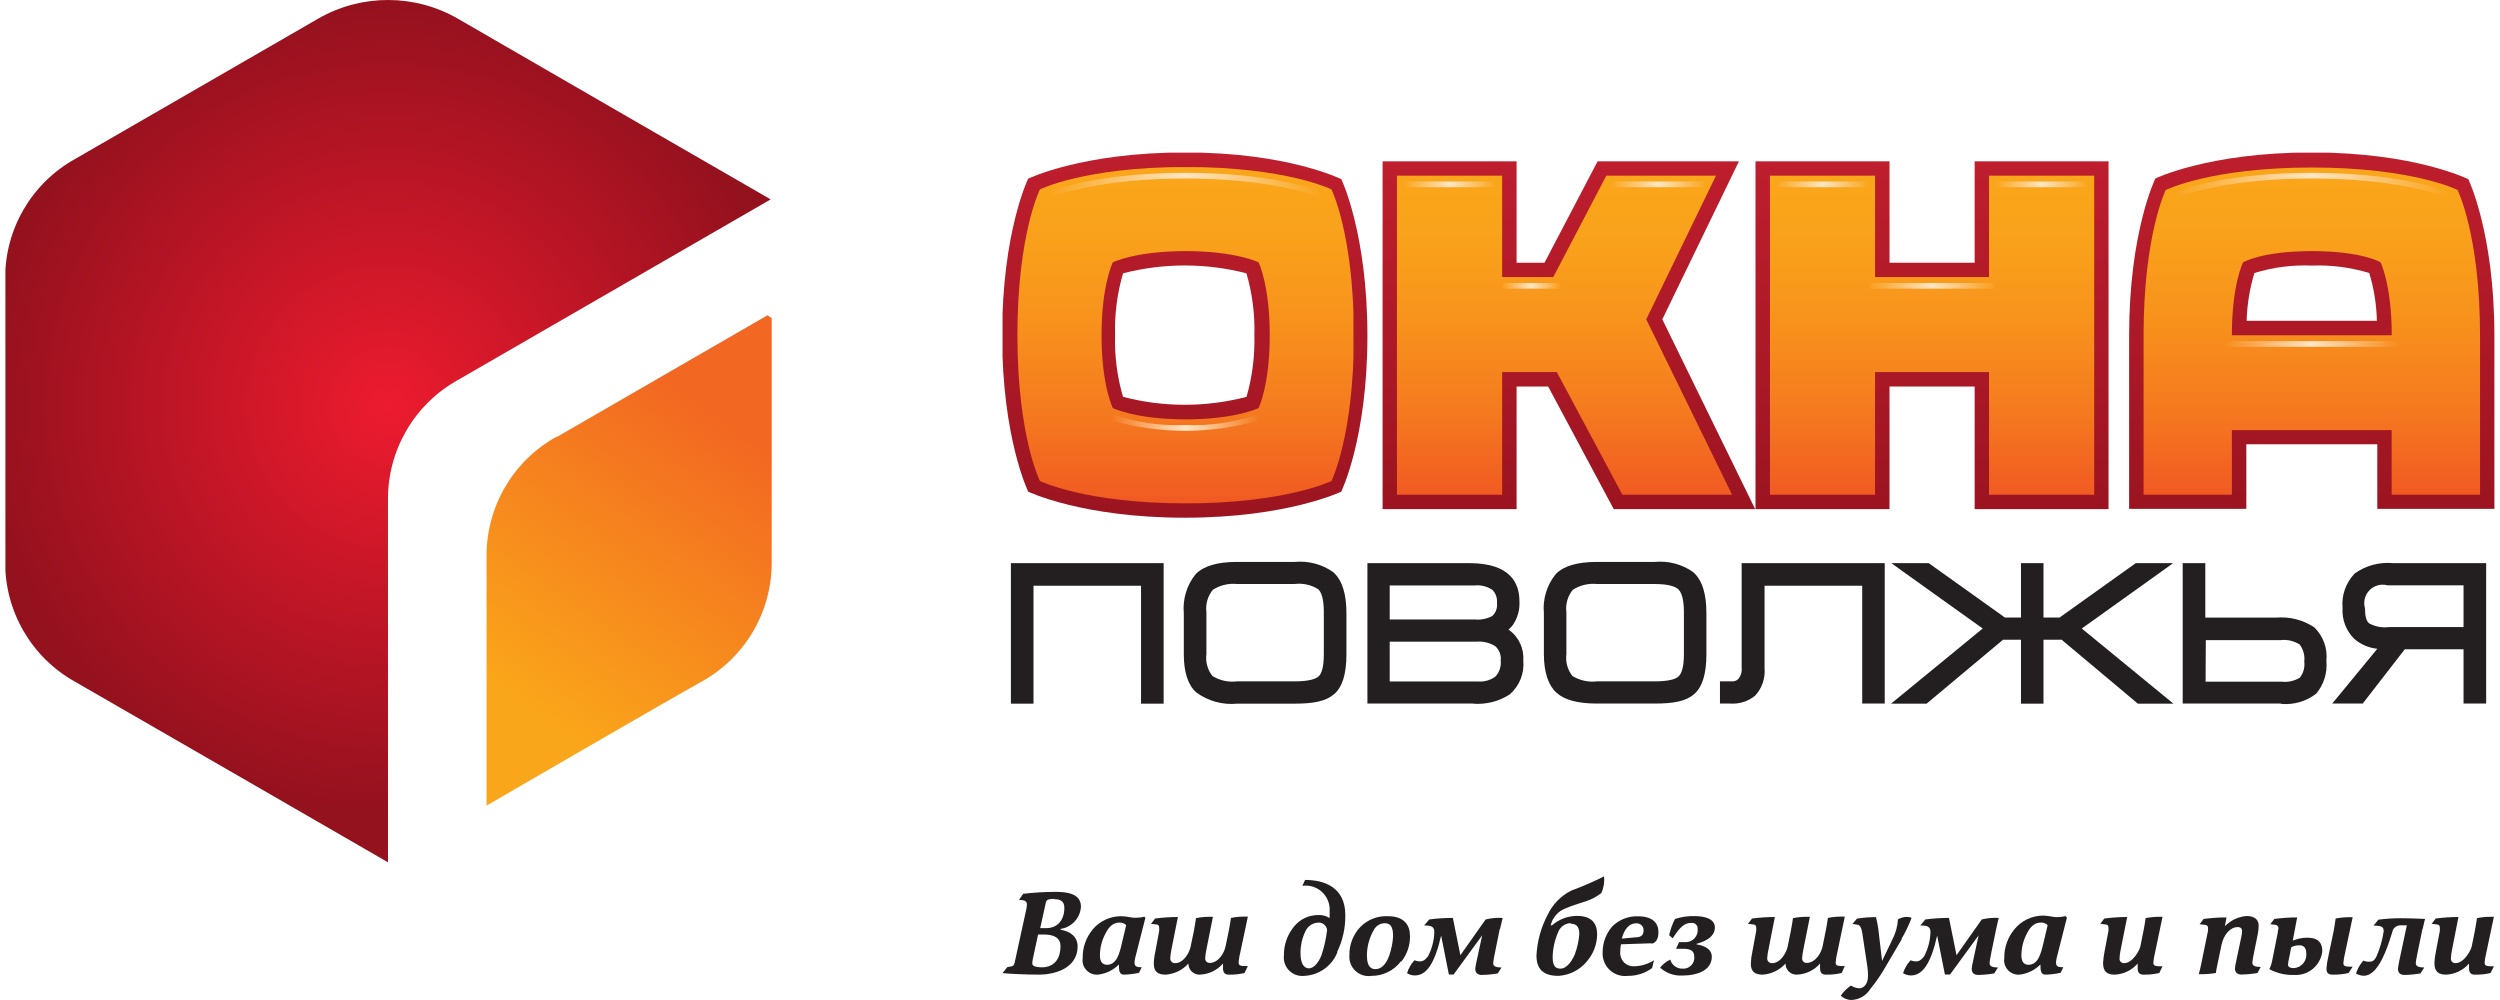
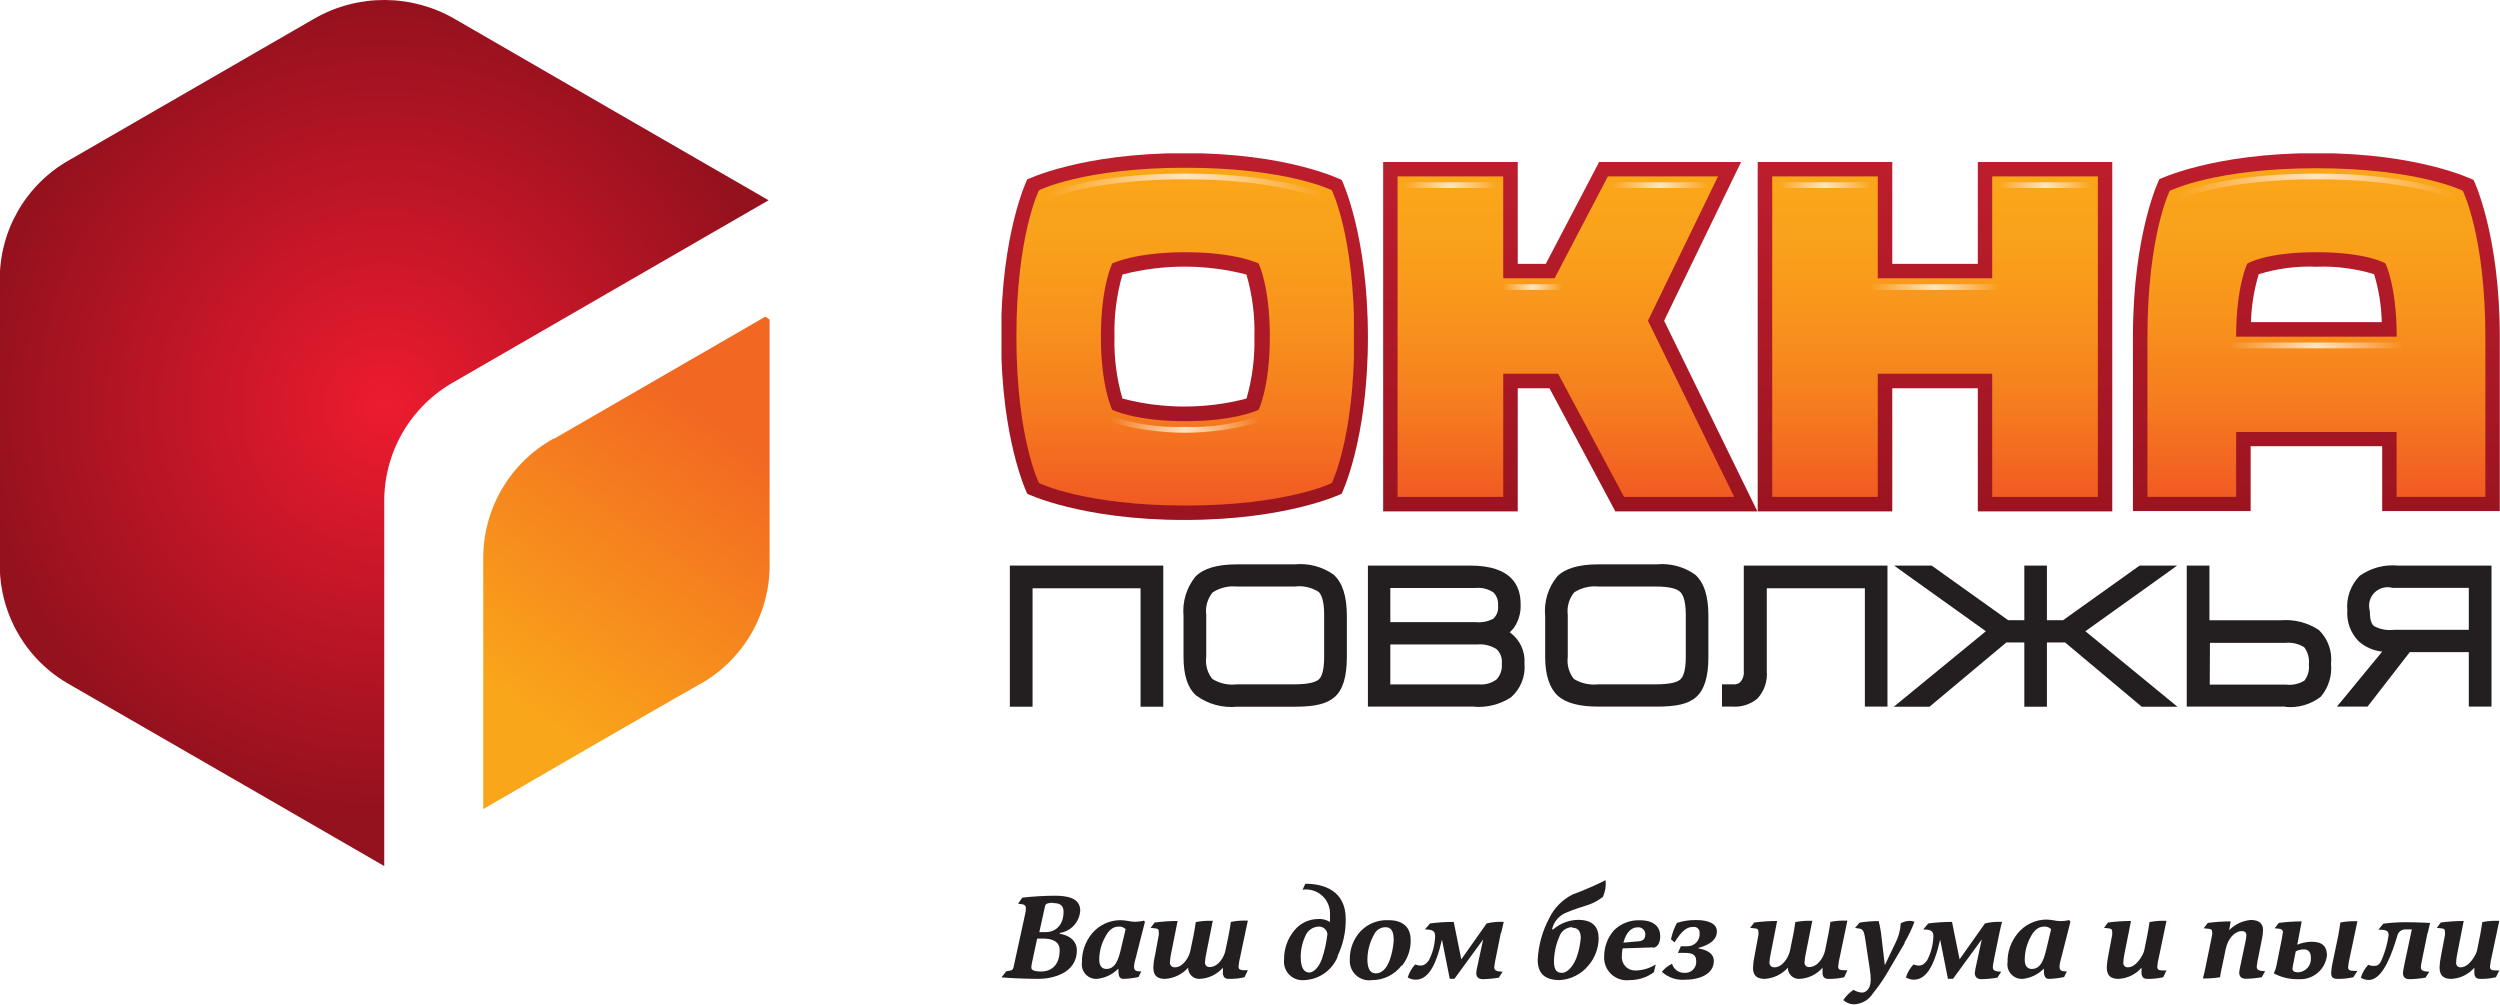
- <svg xmlns="http://www.w3.org/2000/svg" xmlns:xlink="http://www.w3.org/1999/xlink" width="245" height="98" viewBox="0 0 244.44 98.2">
+ <svg xmlns="http://www.w3.org/2000/svg" xmlns:xlink="http://www.w3.org/1999/xlink" viewBox="0 0 244.44 98.2">
  <defs>
    <style>
            .cls-1{fill:none;}.cls-2{clip-path:url(#clip-path);}.cls-3{fill:url(#Безымянный_градиент);}.cls-4{clip-path:url(#clip-path-2);}.cls-5{fill:url(#Безымянный_градиент_2);}.cls-6{clip-path:url(#clip-path-3);}.cls-7{fill:#231f20;}.cls-8{clip-path:url(#clip-path-4);}.cls-9{fill:url(#Безымянный_градиент_6);}.cls-10{clip-path:url(#clip-path-5);}.cls-11{fill:url(#Безымянный_градиент_6-2);}.cls-12{clip-path:url(#clip-path-6);}.cls-13{fill:url(#Безымянный_градиент_6-3);}.cls-14{clip-path:url(#clip-path-7);}.cls-15{fill:url(#Безымянный_градиент_6-4);}.cls-16{clip-path:url(#clip-path-8);}.cls-17{fill:url(#Безымянный_градиент_10);}.cls-18{clip-path:url(#clip-path-9);}.cls-19{fill:url(#Безымянный_градиент_10-2);}.cls-20{clip-path:url(#clip-path-10);}.cls-21{fill:url(#Безымянный_градиент_10-3);}.cls-22{clip-path:url(#clip-path-11);}.cls-23{fill:url(#Безымянный_градиент_10-4);}.cls-24{clip-path:url(#clip-path-12);}.cls-25{fill:url(#Безымянный_градиент_18);}.cls-26{clip-path:url(#clip-path-13);}.cls-27{fill:url(#Безымянный_градиент_18-2);}.cls-28{clip-path:url(#clip-path-14);}.cls-29{fill:url(#Безымянный_градиент_13);}.cls-30{clip-path:url(#clip-path-15);}.cls-31{fill:url(#Безымянный_градиент_18-3);}.cls-32{clip-path:url(#clip-path-16);}.cls-33{fill:url(#Безымянный_градиент_18-4);}.cls-34{clip-path:url(#clip-path-17);}.cls-35{fill:url(#Безымянный_градиент_19);}.cls-36{clip-path:url(#clip-path-18);}.cls-37{fill:url(#Безымянный_градиент_18-5);}.cls-38{clip-path:url(#clip-path-19);}.cls-39{fill:url(#Безымянный_градиент_18-6);}.cls-40{clip-path:url(#clip-path-20);}.cls-41{fill:url(#Безымянный_градиент_19-2);}.cls-42{clip-path:url(#clip-path-21);}.cls-43{fill:url(#Безымянный_градиент_20);}
        </style>
    <clipPath id="clip-path" transform="translate(-178.25 -170.03)">
      <path class="cls-1" d="M232.35,212.93a13.34,13.34,0,0,0-6.85,11.86v24.35s16.54-9.61,21-12.11a13.33,13.33,0,0,0,7-11.91c0-5.09,0-24.37,0-24.37s-16.72,9.65-21.08,12.18" />
    </clipPath>
    <linearGradient id="Безымянный_градиент" y1="841.89" x2="1" y2="841.89" gradientTransform="matrix(-34.38, 0, 0, 34.38, 256.53, -28718.31)" gradientUnits="userSpaceOnUse">
      <stop offset="0" stop-color="#f26722" />
      <stop offset="1" stop-color="#faa61a" />
    </linearGradient>
    <clipPath id="clip-path-2" transform="translate(-178.25 -170.03)">
      <path class="cls-1" d="M209,171.84c-1.49.85-15.31,8.83-23.92,13.81a13.35,13.35,0,0,0-6.85,11.87v.09s0,22.45,0,27.51a13.38,13.38,0,0,0,6.9,11.88c4.39,2.51,30.69,17.71,30.69,17.71V219.22a13.35,13.35,0,0,1,6.86-11.87l30.72-17.74s-28.43-16.4-30.64-17.7a13.75,13.75,0,0,0-13.76-.07" />
    </clipPath>
    <radialGradient id="Безымянный_градиент_2" cx="0" cy="841.89" r="1" gradientTransform="matrix(40.04, 0, 0, -40.04, 37.59, 33749.01)" gradientUnits="userSpaceOnUse">
      <stop offset="0" stop-color="#ed1b2f" />
      <stop offset="1" stop-color="#94111e" />
    </radialGradient>
    <clipPath id="clip-path-3" transform="translate(-178.25 -170.03)">
      <rect class="cls-1" width="1190.55" height="841.89" />
    </clipPath>
    <clipPath id="clip-path-4" transform="translate(-178.25 -170.03)">
      <path class="cls-1" d="M288,209a19.61,19.61,0,0,1-.78-6.06,19.86,19.86,0,0,1,.78-6.07,24.23,24.23,0,0,1,12.12,0,19.64,19.64,0,0,1,.78,6.07,20.07,20.07,0,0,1-.77,6.06A24,24,0,0,1,288,209m-9.31-21.44s-2.56,5.24-2.56,15.38,2.56,15.37,2.56,15.37,5.3,2.56,15.37,2.56,15.37-2.56,15.37-2.56S312,213.07,312,203s-2.56-15.37-2.56-15.37S304.24,185,294.1,185s-15.37,2.56-15.37,2.56" />
    </clipPath>
    <linearGradient id="Безымянный_градиент_6" y1="841.89" x2="1" y2="841.89" gradientTransform="matrix(0, -35.87, -35.87, 0, 30312.49, 50.86)" gradientUnits="userSpaceOnUse">
      <stop offset="0" stop-color="#9c1421" />
      <stop offset="1" stop-color="#be1e2d" />
    </linearGradient>
    <clipPath id="clip-path-5" transform="translate(-178.25 -170.03)">
      <polygon class="cls-1" points="334.61 185.86 329.39 195.83 326.65 195.83 326.65 185.86 313.49 185.86 313.49 220.03 326.65 220.03 326.65 207.99 329.75 207.99 336.19 220.03 350.08 220.03 340.96 201.39 348.49 185.86 334.61 185.86" />
    </clipPath>
    <linearGradient id="Безымянный_градиент_6-2" x1="0" y1="841.89" x2="1" y2="841.89" gradientTransform="matrix(0, -34.17, -34.17, 0, 28921.67, 50.01)" xlink:href="#Безымянный_градиент_6" />
    <clipPath id="clip-path-6" transform="translate(-178.25 -170.03)">
      <polygon class="cls-1" points="371.63 185.86 371.63 195.83 363.27 195.83 363.27 185.86 350.11 185.86 350.11 220.03 363.27 220.03 363.27 207.99 371.63 207.99 371.63 220.03 384.78 220.03 384.78 185.86 371.63 185.86" />
    </clipPath>
    <linearGradient id="Безымянный_градиент_6-3" x1="0" y1="841.89" x2="1" y2="841.89" gradientTransform="matrix(0, -34.17, -34.17, 0, 28957.34, 50.01)" xlink:href="#Безымянный_градиент_6" />
    <clipPath id="clip-path-7" transform="translate(-178.25 -170.03)">
      <path class="cls-1" d="M399.1,196.84a16.72,16.72,0,0,1,5.64-.73,17.16,17.16,0,0,1,5.64.73,17.49,17.49,0,0,1,.75,4.69H398.34a18,18,0,0,1,.76-4.69m-9.73-9.27s-2.57,5.24-2.57,15.38V220h11.51v-6.34h12.86V220h11.5V203c0-10.12-2.56-15.37-2.56-15.37S414.88,185,404.74,185s-15.37,2.56-15.37,2.56" />
    </clipPath>
    <linearGradient id="Безымянный_градиент_6-4" x1="0" y1="841.89" x2="1" y2="841.89" gradientTransform="matrix(0, -35.02, -35.02, 0, 29708.26, 50.01)" xlink:href="#Безымянный_градиент_6" />
    <clipPath id="clip-path-8" transform="translate(-178.25 -170.03)">
      <path class="cls-1" d="M287,210.1s-1.11-2.2-1.11-7.15,1.11-7.16,1.11-7.16,2.19-1.1,7.15-1.1,7.16,1.1,7.16,1.1,1.1,2.2,1.1,7.16-1.1,7.15-1.1,7.15-2.23,1.11-7.16,1.11S287,210.1,287,210.1m-7.16-21.47s-2.21,4.4-2.21,14.32,2.21,14.31,2.21,14.31,4.45,2.2,14.31,2.2,14.32-2.2,14.32-2.2,2.2-4.41,2.2-14.31-2.2-14.32-2.2-14.32-4.4-2.2-14.32-2.2-14.31,2.2-14.31,2.2" />
    </clipPath>
    <linearGradient id="Безымянный_градиент_10" y1="841.89" x2="1" y2="841.89" gradientTransform="matrix(0, -33.03, -33.03, 0, 27927, 49.44)" gradientUnits="userSpaceOnUse">
      <stop offset="0" stop-color="#f15a22" />
      <stop offset="0.27" stop-color="#f57a1f" />
      <stop offset="0.54" stop-color="#f8921c" />
      <stop offset="0.79" stop-color="#f9a11b" />
      <stop offset="1" stop-color="#faa61a" />
    </linearGradient>
    <clipPath id="clip-path-9" transform="translate(-178.25 -170.03)">
      <polygon class="cls-1" points="335.46 187.28 330.25 197.24 325.23 197.24 325.23 187.28 314.9 187.28 314.9 218.61 325.23 218.61 325.23 206.57 330.6 206.57 337.04 218.61 347.81 218.61 339.38 201.39 346.23 187.28 335.46 187.28" />
    </clipPath>
    <linearGradient id="Безымянный_градиент_10-2" x1="0" y1="841.89" x2="1" y2="841.89" gradientTransform="matrix(0, -31.34, -31.34, 0, 26535.34, 48.59)" xlink:href="#Безымянный_градиент_10" />
    <clipPath id="clip-path-10" transform="translate(-178.25 -170.03)">
      <polygon class="cls-1" points="373.04 187.28 373.04 197.24 361.85 197.24 361.85 187.28 351.52 187.28 351.52 218.61 361.85 218.61 361.85 206.57 373.04 206.57 373.04 218.61 383.37 218.61 383.37 187.28 373.04 187.28" />
    </clipPath>
    <linearGradient id="Безымянный_градиент_10-3" x1="0" y1="841.89" x2="1" y2="841.89" gradientTransform="matrix(0, -31.34, -31.34, 0, 26571.43, 48.59)" xlink:href="#Безымянный_градиент_10" />
    <clipPath id="clip-path-11" transform="translate(-178.25 -170.03)">
      <path class="cls-1" d="M398,195.79s1.79-1.1,6.75-1.1,6.74,1.1,6.74,1.1,1.1,2.2,1.1,7.16H396.89c0-5,1.1-7.16,1.1-7.16m-7.57-7.16s-2.2,4.4-2.2,14.32v15.66h8.67v-6.34h15.69v6.34h8.68V203c0-9.9-2.21-14.32-2.21-14.32s-4.39-2.2-14.31-2.2-14.32,2.2-14.32,2.2" />
    </clipPath>
    <linearGradient id="Безымянный_градиент_10-4" x1="0" y1="841.89" x2="1" y2="841.89" gradientTransform="matrix(0, -32.18, -32.18, 0, 27322.36, 48.59)" xlink:href="#Безымянный_градиент_10" />
    <clipPath id="clip-path-12" transform="translate(-178.25 -170.03)">
      <path class="cls-1" d="M280.65,188.89v.6c1.19-.47,5.52-1.93,13.45-1.93s12.26,1.46,13.45,1.93v-.6c-1.5-.57-5.83-1.89-13.45-1.89s-12,1.32-13.45,1.89" />
    </clipPath>
    <linearGradient id="Безымянный_градиент_18" y1="841.89" x2="1" y2="841.89" gradientTransform="matrix(26.9, 0, 0, -26.9, 102.4, 22668.68)" gradientUnits="userSpaceOnUse">
      <stop offset="0" stop-color="#faa41a" />
      <stop offset="0.5" stop-color="#ffe5c2" />
      <stop offset="1" stop-color="#faa41a" />
    </linearGradient>
    <clipPath id="clip-path-13" transform="translate(-178.25 -170.03)">
      <path class="cls-1" d="M391.29,188.89v.6c1.19-.47,5.52-1.93,13.45-1.93S417,189,418.19,189.49v-.6c-1.5-.57-5.83-1.89-13.45-1.89s-11.95,1.32-13.45,1.89" />
    </clipPath>
    <linearGradient id="Безымянный_градиент_18-2" x1="0" y1="841.89" x2="1" y2="841.89" gradientTransform="matrix(26.9, 0, 0, -26.9, 213.04, 22668.68)" xlink:href="#Безымянный_градиент_18" />
    <clipPath id="clip-path-14" transform="translate(-178.25 -170.03)">
      <path class="cls-1" d="M294.1,211.77a19.62,19.62,0,0,1-7.15-1.05v.61a25.85,25.85,0,0,0,14.31,0v-.61a19.75,19.75,0,0,1-7.16,1.05" />
    </clipPath>
    <linearGradient id="Безымянный_градиент_13" y1="841.89" x2="1" y2="841.89" gradientTransform="matrix(14.32, 0, 0, -14.32, 108.7, 12093.52)" gradientUnits="userSpaceOnUse">
      <stop offset="0" stop-color="#f47b20" />
      <stop offset="0.5" stop-color="#ffe5c2" />
      <stop offset="1" stop-color="#f47b20" />
    </linearGradient>
    <clipPath id="clip-path-15" transform="translate(-178.25 -170.03)">
      <rect class="cls-1" x="315.47" y="187.84" width="9.19" height="0.57" />
    </clipPath>
    <linearGradient id="Безымянный_градиент_18-3" x1="0" y1="841.89" x2="1" y2="841.89" gradientTransform="matrix(9.19, 0, 0, -9.19, 137.22, 7756.26)" xlink:href="#Безымянный_градиент_18" />
    <clipPath id="clip-path-16" transform="translate(-178.25 -170.03)">
      <rect class="cls-1" x="352.09" y="187.84" width="9.19" height="0.57" />
    </clipPath>
    <linearGradient id="Безымянный_градиент_18-4" x1="0" y1="841.89" x2="1" y2="841.89" gradientTransform="matrix(9.19, 0, 0, -9.19, 173.84, 7756.26)" xlink:href="#Безымянный_градиент_18" />
    <clipPath id="clip-path-17" transform="translate(-178.25 -170.03)">
      <rect class="cls-1" x="361.28" y="197.81" width="12.33" height="0.57" />
    </clipPath>
    <linearGradient id="Безымянный_градиент_19" y1="841.89" x2="1" y2="841.89" gradientTransform="matrix(12.33, 0, 0, -12.33, 183.03, 10405.35)" gradientUnits="userSpaceOnUse">
      <stop offset="0" stop-color="#f99d1c" />
      <stop offset="0.5" stop-color="#ffe5c2" />
      <stop offset="1" stop-color="#f99d1c" />
    </linearGradient>
    <clipPath id="clip-path-18" transform="translate(-178.25 -170.03)">
      <rect class="cls-1" x="373.61" y="187.84" width="9.19" height="0.57" />
    </clipPath>
    <linearGradient id="Безымянный_градиент_18-5" x1="0" y1="841.89" x2="1" y2="841.89" gradientTransform="matrix(9.19, 0, 0, -9.19, 195.36, 7754.61)" xlink:href="#Безымянный_градиент_18" />
    <clipPath id="clip-path-19" transform="translate(-178.25 -170.03)">
      <rect class="cls-1" x="335.81" y="187.84" width="9.5" height="0.57" />
    </clipPath>
    <linearGradient id="Безымянный_градиент_18-6" x1="0" y1="841.89" x2="1" y2="841.89" gradientTransform="matrix(9.5, 0, 0, -9.5, 157.56, 8016.88)" xlink:href="#Безымянный_градиент_18" />
    <clipPath id="clip-path-20" transform="translate(-178.25 -170.03)">
      <rect class="cls-1" x="325.23" y="197.81" width="5.71" height="0.57" />
    </clipPath>
    <linearGradient id="Безымянный_градиент_19-2" x1="0" y1="841.89" x2="1" y2="841.89" gradientTransform="matrix(5.71, 0, 0, -5.71, 146.98, 4836.05)" xlink:href="#Безымянный_градиент_19" />
    <clipPath id="clip-path-21" transform="translate(-178.25 -170.03)">
      <rect class="cls-1" x="396.33" y="203.52" width="16.83" height="0.57" />
    </clipPath>
    <linearGradient id="Безымянный_градиент_20" y1="841.89" x2="1" y2="841.89" gradientTransform="matrix(16.83, 0, 0, -16.83, 218.08, 14198.74)" gradientUnits="userSpaceOnUse">
      <stop offset="0" stop-color="#f78d1e" />
      <stop offset="0.5" stop-color="#ffe5c2" />
      <stop offset="1" stop-color="#f78d1e" />
    </linearGradient>
  </defs>
  <g id="Слой_2" dataName="Слой 2">
    <g id="Слой_1-2" dataName="Слой 1">
      <g class="cls-2">
        <rect class="cls-3" x="211.63" y="199.67" width="55.68" height="50.56" transform="matrix(0.57, -0.82, 0.82, 0.57, -260.15, 123.21)" />
      </g>
      <g class="cls-4">
        <rect class="cls-5" width="75.19" height="84.69" />
      </g>
      <g class="cls-6">
        <polygon class="cls-7" points="113.74 69.1 113.3 69.1 111.96 69.1 111.52 69.1 111.52 68.66 111.52 57.52 100.96 57.52 100.96 68.66 100.96 69.1 100.52 69.1 99.18 69.1 98.74 69.1 98.74 68.66 98.74 55.74 98.74 55.3 99.18 55.3 113.3 55.3 113.74 55.3 113.74 55.74 113.74 68.66 113.74 69.1" />
        <path class="cls-7" d="M304.85,239.13H299.2a5.8,5.8,0,0,1-4-1.1c-.83-.74-1.23-2-1.23-3.77v-4a5.35,5.35,0,0,1,1.18-3.87c.8-.79,2.12-1.18,4.05-1.18h5.65a5.65,5.65,0,0,1,3.79,1c.87.78,1.3,2.1,1.3,4.05v4c0,1.94-.39,3.22-1.19,3.92s-2,.95-3.9.95m-5.66-11.75a3.68,3.68,0,0,0-2.37.57,2.87,2.87,0,0,0-.63,2.19v4.12a2.86,2.86,0,0,0,.59,2.15,3.69,3.69,0,0,0,2.41.53h5.65c1.52,0,2.13-.27,2.37-.49s.51-.78.51-2.19v-4.12c0-1.43-.29-2-.54-2.24a3.51,3.51,0,0,0-2.34-.52Z" transform="translate(-178.25 -170.03)" />
        <path class="cls-7" d="M322.4,239.12H312V225.33h10c4.08,0,4.93,2,4.93,3.75a3.74,3.74,0,0,1-.66,2.34,2.8,2.8,0,0,1-.41.43.18.18,0,0,1,.07.05,3.44,3.44,0,0,1,1.38,3,3.94,3.94,0,0,1-1.33,3.32,5.82,5.82,0,0,1-3.64.91m-8.15-2.18h8.67a2.55,2.55,0,0,0,1.71-.48,2,2,0,0,0,.52-1.57,1.64,1.64,0,0,0-.53-1.41,3,3,0,0,0-1.82-.45h-8.55Zm0-6.09h8.34a3.06,3.06,0,0,0,1.72-.33,1.46,1.46,0,0,0,.47-1.28,1.62,1.62,0,0,0-.43-1.28,2.64,2.64,0,0,0-1.76-.45h-8.34Z" transform="translate(-178.25 -170.03)" />
        <path class="cls-7" d="M340.2,239.12h-5.65c-1.89,0-3.21-.35-4-1.08s-1.22-2-1.22-3.78v-4a5.3,5.3,0,0,1,1.18-3.87c.78-.79,2.11-1.18,4.05-1.18h5.65a5.61,5.61,0,0,1,3.78,1c.88.78,1.3,2.1,1.3,4.05v4c0,1.93-.39,3.21-1.19,3.92s-2,.94-3.89.94m-5.67-11.74a3.68,3.68,0,0,0-2.37.57,2.87,2.87,0,0,0-.63,2.19v4.12a2.88,2.88,0,0,0,.59,2.15,3.76,3.76,0,0,0,2.41.53h5.65c1.53,0,2.13-.26,2.37-.49s.52-.78.52-2.19v-4.12c0-1.43-.3-2-.55-2.24s-.86-.52-2.34-.52Z" transform="translate(-178.25 -170.03)" />
        <path class="cls-7" d="M362.8,239.12h-2.21V227.55H351v8.08a3.56,3.56,0,0,1-.92,2.71,3.48,3.48,0,0,1-2.46.78h-1v-2.18h1.14a.84.84,0,0,0,.64-.21,1.43,1.43,0,0,0,.35-1.1v-10.3H362.8v13.79Z" transform="translate(-178.25 -170.03)" />
        <polygon class="cls-7" points="212.9 69.1 211.67 69.1 209.57 69.1 209.41 69.1 209.29 69 201.92 62.82 200.14 62.82 200.14 68.66 200.14 69.1 199.71 69.1 198.37 69.1 197.93 69.1 197.93 68.66 197.93 62.82 196.17 62.82 188.78 69 188.66 69.1 188.5 69.1 186.4 69.1 185.17 69.1 186.12 68.32 194.17 61.72 186.31 56.1 185.2 55.3 186.57 55.3 188.72 55.3 188.86 55.3 188.98 55.38 196.35 60.64 197.93 60.64 197.93 55.74 197.93 55.3 198.37 55.3 199.71 55.3 200.14 55.3 200.14 55.74 200.14 60.64 201.72 60.64 209.09 55.38 209.21 55.3 209.34 55.3 211.5 55.3 212.87 55.3 211.76 56.1 203.9 61.72 211.95 68.32 212.9 69.1" />
        <path class="cls-7" d="M401.7,239.12h-9.64V225.33h2.22v5.35h6.94a5.88,5.88,0,0,1,3.76.95,4,4,0,0,1,1.19,3.3,4.35,4.35,0,0,1-1,3.22,4.88,4.88,0,0,1-3.44,1m-7.42-2.18h7.46a2.82,2.82,0,0,0,1.79-.39A2.12,2.12,0,0,0,404,235a2.35,2.35,0,0,0-.45-1.68,2.91,2.91,0,0,0-1.89-.43h-7.33Z" transform="translate(-178.25 -170.03)" />
        <path class="cls-7" d="M421.85,239.12h-2.21v-5.33h-5.77l-4,5.16-.13.17h-3l.6-.72,3.83-4.66a4.07,4.07,0,0,1-2.29-1,3.9,3.9,0,0,1-1.12-3,4.31,4.31,0,0,1,1.21-3.41,5.6,5.6,0,0,1,3.76-1h9.13v13.79Zm-9.67-11.61a1.81,1.81,0,0,0-2.22,2.25c0,.77.14,1.29.42,1.49a3.24,3.24,0,0,0,1.93.36h7.33v-4.1Z" transform="translate(-178.25 -170.03)" />
        <path class="cls-7" d="M281.87,261.25l0,.08c1,.16,1.67.73,1.67,1.62,0,2.32-2.52,2.79-3.77,2.79s-2.92-.08-3.6-.15l.47-.59.36-.07c.24,0,.33-.2.37-.42l1.11-5.09a2.38,2.38,0,0,0,.08-.56c0-.38-.24-.42-.77-.47l.41-.59a28.55,28.55,0,0,1,3.16-.19c1.11,0,2.51.15,2.51,1.46a2.35,2.35,0,0,1-2,2.18m-1.66.55h-.55l-.52,2.42a2.55,2.55,0,0,0-.05.41c0,.23.21.39,1,.39.59,0,1.77-.3,1.77-2.09,0-.83-.69-1.13-1.62-1.13m1-3.5c-.71,0-.78.17-.82.37l-.55,2.5h.68c.75,0,1.69-.54,1.69-2,0-.63-.38-.84-1-.84" transform="translate(-178.25 -170.03)" />
        <path class="cls-7" d="M290.2,260.15l-1,3.93a2,2,0,0,0-.07.48c0,.42.28.45.71.45l-.27.55a7.78,7.78,0,0,1-1.48.18c-.48,0-.49-.46-.49-1a3.43,3.43,0,0,1-2.07,1,1.41,1.41,0,0,1-1.49-1.62,4.27,4.27,0,0,1,1-2.84A3.64,3.64,0,0,1,287.8,260c.52,0,1,.15,1.29.15a3.55,3.55,0,0,0,1-.1Zm-1.89.73a.84.84,0,0,0-.7-.25c-.57,0-1,.42-1.29,1a4.56,4.56,0,0,0-.59,2.23c0,.69.33.91.7.91.95,0,1.23-1.11,1.46-2.12Z" transform="translate(-178.25 -170.03)" />
        <path class="cls-7" d="M299.93,265.58a6,6,0,0,1-1.56.16c-.43,0-.55-.28-.55-.62,0-.06,0-.3,0-.47a3.18,3.18,0,0,1-2.32,1.09,1.08,1.08,0,0,1-1.08-1.09,3.29,3.29,0,0,1-2.24,1.09c-.7,0-1.16-.24-1.16-1.09a6,6,0,0,1,.16-1.2l.37-2a1.73,1.73,0,0,0,0-.32c0-.22-.08-.3-.29-.32l-.51-.06.4-.52a16.9,16.9,0,0,1,2.24-.15l-.63,3.16a5.9,5.9,0,0,0-.12.9.45.45,0,0,0,.49.47c.8,0,1.39-1,1.51-1.63l.32-1.53c.1-.51.14-.85.21-1.26a6.65,6.65,0,0,1,1.26-.13l.4,0-.63,3.16a5.9,5.9,0,0,0-.13.9.43.43,0,0,0,.43.47c.88,0,1.45-1,1.57-1.63l.32-1.53c.1-.51.14-.85.21-1.26a6.65,6.65,0,0,1,1.26-.13l.4,0-.74,3.5a6.16,6.16,0,0,0-.17,1c0,.35.23.36.91.36Z" transform="translate(-178.25 -170.03)" />
        <path class="cls-7" d="M309.05,263.55a3.68,3.68,0,0,1-3.25,2.31,1.81,1.81,0,0,1-2-2,4.35,4.35,0,0,1,1-2.85,3,3,0,0,1,2.28-1.12,1.94,1.94,0,0,1,1.21.29s0-.38,0-.69a2.35,2.35,0,0,0-2.68-2.47l.27-.58c1.85,0,3.95.69,3.95,3.45a8.1,8.1,0,0,1-.81,3.64m-1.86-2.9a1.46,1.46,0,0,0-1.28.92,4.78,4.78,0,0,0-.45,2.07c0,1,.31,1.5.83,1.5s1-.67,1.24-1.32a12.19,12.19,0,0,0,.54-2.45.82.82,0,0,0-.88-.72" transform="translate(-178.25 -170.03)" />
        <path class="cls-7" d="M315.29,264.43a3.6,3.6,0,0,1-2.89,1.43,1.89,1.89,0,0,1-2.17-2,3.94,3.94,0,0,1,1.1-2.83A3.57,3.57,0,0,1,314,260c1.64,0,2.18.9,2.18,1.93a3.91,3.91,0,0,1-.85,2.53m-1.63-3.77a1.22,1.22,0,0,0-1,.54,5.1,5.1,0,0,0-.75,2.58c0,.76.16,1.39.84,1.39.47,0,1-.33,1.36-1.35a7.29,7.29,0,0,0,.37-1.84c0-.68-.09-1.32-.81-1.32" transform="translate(-178.25 -170.03)" />
        <path class="cls-7" d="M325,261.23l-.48,2.38a8.23,8.23,0,0,0-.17,1c0,.35.33.41.82.43l-.37.58a10.19,10.19,0,0,1-1.55.15c-.51,0-.66-.28-.66-.62a6.24,6.24,0,0,1,.14-.77l.54-2.5-2.81,3.85H320l-.76-3.83c-.65,2.83-1.46,3.92-2.6,3.92a1.51,1.51,0,0,1-.75-.22,3.28,3.28,0,0,1,.73-1.27,1.57,1.57,0,0,0,.47.11c.23,0,.49,0,.87-.52a5.43,5.43,0,0,0,.61-2.33c0-.51-.19-.68-1-.68l.5-.59a17.73,17.73,0,0,1,2.32-.15l.74,3.66,2.48-3.51a5.63,5.63,0,0,1,1.67-.15s-.15.61-.26,1.1" transform="translate(-178.25 -170.03)" />
        <path class="cls-7" d="M334.92,257.76a4.58,4.58,0,0,1-1.4.75c-.76.26-1.42.44-2,.7A2.33,2.33,0,0,0,330,260.9h.12a3.79,3.79,0,0,1,2.44-.93c1.46,0,2,.72,2,1.84a4.15,4.15,0,0,1-1,2.62,3.91,3.91,0,0,1-2.81,1.43c-1.59,0-2.15-.78-2.15-2a9.66,9.66,0,0,1,1.1-4,5.1,5.1,0,0,1,2.31-2.37,31.58,31.58,0,0,0,3.23-1.4,3.22,3.22,0,0,1-.27,1.65m-3,2.94a1.37,1.37,0,0,0-1.26.94,6.37,6.37,0,0,0-.52,2.42c0,.94.35,1.11.8,1.11s1-.51,1.38-1.41a7.46,7.46,0,0,0,.44-2c0-.85-.44-1-.84-1" transform="translate(-178.25 -170.03)" />
        <path class="cls-7" d="M339.9,262.66l-3,.1a3.18,3.18,0,0,0-.07.75,1.29,1.29,0,0,0,1.31,1.41,3.77,3.77,0,0,0,2-.59l-.18.76a3.93,3.93,0,0,1-2.37.77,2.21,2.21,0,0,1-2.49-2.35,3.85,3.85,0,0,1,.94-2.5,3.41,3.41,0,0,1,2.54-1c1.48,0,2,.72,2,1.55s-.38,1.13-.73,1.14m-1.48-2c-.59,0-1.11.45-1.39,1.5l1.31-.12c.48,0,.83-.15.83-.66a.68.68,0,0,0-.75-.72" transform="translate(-178.25 -170.03)" />
        <path class="cls-7" d="M344.32,262.69v.08c.48.07,1.5.32,1.5,1.21,0,1.29-1.34,1.85-2.93,1.85a3,3,0,0,1-2.15-.78,2.91,2.91,0,0,1,1-.79,1.21,1.21,0,0,0,1.2.89A1.07,1.07,0,0,0,344.1,264c0-.71-.52-.8-1.13-.8h-.66l.29-.65h.64a1.18,1.18,0,0,0,1.19-1.31.55.55,0,0,0-.63-.58c-.61,0-1.08.33-1.82,1.51l-.35-.3a6,6,0,0,1,.58-1.6,5.71,5.71,0,0,1,1.91-.28c1.05,0,2,.29,2,1.11,0,1.08-1.26,1.45-1.77,1.61" transform="translate(-178.25 -170.03)" />
        <path class="cls-7" d="M358.57,265.58a6.18,6.18,0,0,1-1.57.16c-.43,0-.55-.28-.55-.62,0-.06,0-.3,0-.47a3.16,3.16,0,0,1-2.32,1.09,1.07,1.07,0,0,1-1.07-1.09,3.33,3.33,0,0,1-2.24,1.09c-.71,0-1.17-.24-1.17-1.09a6.86,6.86,0,0,1,.16-1.2l.37-2a1.17,1.17,0,0,0,0-.32c0-.22-.08-.3-.3-.32l-.51-.06.4-.52a16.9,16.9,0,0,1,2.24-.15l-.62,3.16a5,5,0,0,0-.13.9.45.45,0,0,0,.49.47c.8,0,1.39-1,1.52-1.63l.31-1.53c.11-.51.14-.85.21-1.26a6.67,6.67,0,0,1,1.27-.13l.39,0-.63,3.16a5.9,5.9,0,0,0-.13.9.43.43,0,0,0,.43.47c.89,0,1.45-1,1.58-1.63l.31-1.53c.11-.51.14-.85.21-1.26a6.67,6.67,0,0,1,1.27-.13l.39,0-.73,3.5a6.16,6.16,0,0,0-.17,1c0,.35.22.36.9.36Z" transform="translate(-178.25 -170.03)" />
        <path class="cls-7" d="M364.49,262.23l-1.81,3.08a15.41,15.41,0,0,1-1.29,1.83,2.28,2.28,0,0,1-1.91,1.09,1.59,1.59,0,0,1-1-.42,3.77,3.77,0,0,1,1-1,1.65,1.65,0,0,0,.82.27c.37,0,.86-.33.86-1.23a5.89,5.89,0,0,0-.08-1l-.48-3.17c-.08-.51-.2-.81-.51-.85l-.46-.07.44-.52a11.48,11.48,0,0,1,1.87-.15,10.94,10.94,0,0,1,.28,1.6l.32,2.71,1-2.09a4.93,4.93,0,0,0,.56-2,1.74,1.74,0,0,1,.95-.24,1.47,1.47,0,0,1,.39.09,13,13,0,0,1-1,2.08" transform="translate(-178.25 -170.03)" />
        <path class="cls-7" d="M373.75,261.23l-.49,2.38c-.05.28-.16.8-.16,1,0,.35.32.41.82.43l-.37.58a10.32,10.32,0,0,1-1.55.15c-.51,0-.66-.28-.66-.62a6.24,6.24,0,0,1,.14-.77l.54-2.5-2.81,3.85h-.5l-.76-3.83c-.64,2.83-1.46,3.92-2.59,3.92a1.57,1.57,0,0,1-.76-.22,3.3,3.3,0,0,1,.74-1.27,1.59,1.59,0,0,0,.46.11c.24,0,.5,0,.88-.52a5.43,5.43,0,0,0,.61-2.33c0-.51-.2-.68-1-.68l.5-.59a17.73,17.73,0,0,1,2.32-.15l.74,3.66,2.48-3.51a5.59,5.59,0,0,1,1.67-.15s-.16.61-.26,1.1" transform="translate(-178.25 -170.03)" />
        <path class="cls-7" d="M380.69,260.15l-1,3.93a2.65,2.65,0,0,0-.07.48c0,.42.29.45.72.45l-.27.55a7.79,7.79,0,0,1-1.49.18c-.47,0-.49-.46-.49-1a3.41,3.41,0,0,1-2.07,1,1.41,1.41,0,0,1-1.48-1.62,4.32,4.32,0,0,1,1-2.84,3.66,3.66,0,0,1,2.78-1.34c.52,0,1,.15,1.29.15a3.59,3.59,0,0,0,.95-.1Zm-1.89.73a.88.88,0,0,0-.71-.25c-.56,0-1,.42-1.29,1a4.66,4.66,0,0,0-.58,2.23c0,.69.32.91.7.91.95,0,1.22-1.11,1.46-2.12Z" transform="translate(-178.25 -170.03)" />
        <path class="cls-7" d="M389.76,265.58a6.18,6.18,0,0,1-1.57.16c-.43,0-.55-.28-.55-.62,0-.06,0-.3,0-.47a3.18,3.18,0,0,1-2.24,1.09c-.7,0-1.16-.24-1.16-1.14a8.47,8.47,0,0,1,.15-1.15l.38-2a1.73,1.73,0,0,0,0-.32c0-.22-.08-.3-.29-.32l-.51-.06.39-.52a17,17,0,0,1,2.25-.15l-.63,3.16a4.86,4.86,0,0,0-.12.9.42.42,0,0,0,.45.47c.85,0,1.52-1.28,1.59-1.63l.31-1.53c.11-.51.14-.85.21-1.26a6.67,6.67,0,0,1,1.27-.13l.39,0-.73,3.5a5.26,5.26,0,0,0-.17,1c0,.35.22.36.9.36Z" transform="translate(-178.25 -170.03)" />
        <path class="cls-7" d="M399.4,265.58a10.19,10.19,0,0,1-1.55.15c-.51,0-.66-.28-.66-.62a6.24,6.24,0,0,1,.14-.77l.48-2.28a2.85,2.85,0,0,0,.08-.57c0-.19-.05-.42-.44-.42-.71,0-1.38.74-1.59,1.8l-.24,1.17c-.12.56-.26,1.18-.3,1.54a9.57,9.57,0,0,1-1.68.12c.1-.34.21-.86.26-1.11l.64-3.12a1.35,1.35,0,0,0,0-.37c0-.14-.09-.23-.31-.25l-.51-.06.4-.52a16.9,16.9,0,0,1,2.24-.15l-.15.86a3.34,3.34,0,0,1,2.12-1c.85,0,1.19.42,1.19.94a4.38,4.38,0,0,1-.09.85l-.36,1.79a8.23,8.23,0,0,0-.17,1c0,.35.33.41.82.43Z" transform="translate(-178.25 -170.03)" />
        <path class="cls-7" d="M403,265.77a4.79,4.79,0,0,1-2.43-.57,3,3,0,0,0,.27-.8l.55-2.74c0-.18.08-.4.08-.49s-.08-.3-.3-.32l-.51-.06.4-.52a16.9,16.9,0,0,1,2.24-.15l-.43,2.28a3.88,3.88,0,0,1,1.33-.29c.64,0,1.57.08,1.57,1.34a2.62,2.62,0,0,1-2.77,2.32m.56-2.91a1.63,1.63,0,0,0-.84.19l-.27,1.35a2.8,2.8,0,0,0-.05.34c0,.29.28.36.6.36a1.32,1.32,0,0,0,1.2-1.42c0-.69-.38-.82-.64-.82m4.79,2.72a6.4,6.4,0,0,1-1.56.16c-.49,0-.61-.21-.61-.63a8,8,0,0,1,.18-1.14l.52-2.48c.1-.51.13-.85.2-1.26a6.76,6.76,0,0,1,1.27-.13l.4,0-.74,3.5a6.16,6.16,0,0,0-.17,1c0,.35.23.36.91.36Z" transform="translate(-178.25 -170.03)" />
        <path class="cls-7" d="M415.61,261.23l-.49,2.38c-.05.28-.17.8-.17,1,0,.35.33.41.83.43l-.37.58a10.33,10.33,0,0,1-1.56.15c-.51,0-.65-.28-.65-.62,0-.11.07-.45.13-.77l.74-3.48s-.36,0-.66,0a.8.8,0,0,0-.76.63l-.23.73c-.57,1.76-1.4,3.59-2.58,3.59a1.62,1.62,0,0,1-.76-.22,3.28,3.28,0,0,1,.73-1.27,1.23,1.23,0,0,0,.55.11c.23,0,.48,0,.73-.52a9.54,9.54,0,0,0,.71-2.47c0-.45-.23-.55-1-.55l.48-.59a17.72,17.72,0,0,1,2.14-.14c1.06,0,2.44.07,2.44.07s-.14.54-.24,1" transform="translate(-178.25 -170.03)" />
        <path class="cls-7" d="M422.29,265.58a6,6,0,0,1-1.56.16c-.43,0-.55-.28-.55-.62,0-.06,0-.3,0-.47a3.18,3.18,0,0,1-2.24,1.09c-.7,0-1.16-.24-1.16-1.14a7.13,7.13,0,0,1,.15-1.15l.38-2a1.73,1.73,0,0,0,0-.32c0-.22-.08-.3-.29-.32l-.51-.06.39-.52a16.9,16.9,0,0,1,2.24-.15l-.62,3.16a4.86,4.86,0,0,0-.12.9.42.42,0,0,0,.45.47c.85,0,1.52-1.28,1.59-1.63l.31-1.53c.1-.51.14-.85.21-1.26a6.65,6.65,0,0,1,1.26-.13l.4,0-.74,3.5a6.16,6.16,0,0,0-.17,1c0,.35.23.36.91.36Z" transform="translate(-178.25 -170.03)" />
      </g>
      <g class="cls-8">
        <rect class="cls-9" x="97.92" y="14.99" width="35.87" height="35.87" />
      </g>
      <g class="cls-10">
        <rect class="cls-11" x="135.24" y="15.84" width="36.59" height="34.17" />
      </g>
      <g class="cls-12">
        <rect class="cls-13" x="171.86" y="15.84" width="34.68" height="34.17" />
      </g>
      <g class="cls-14">
        <rect class="cls-15" x="208.55" y="14.99" width="35.87" height="35.02" />
      </g>
      <g class="cls-16">
        <rect class="cls-17" x="99.34" y="16.41" width="33.04" height="33.03" />
      </g>
      <g class="cls-18">
        <rect class="cls-19" x="136.65" y="17.25" width="32.91" height="31.34" />
      </g>
      <g class="cls-20">
        <rect class="cls-21" x="173.28" y="17.25" width="31.84" height="31.34" />
      </g>
      <g class="cls-22">
        <rect class="cls-23" x="209.97" y="16.41" width="33.04" height="32.18" />
      </g>
      <g class="cls-24">
        <rect class="cls-25" x="102.4" y="16.97" width="26.9" height="2.5" />
      </g>
      <g class="cls-26">
        <rect class="cls-27" x="213.04" y="16.97" width="26.9" height="2.5" />
      </g>
      <g class="cls-28">
        <rect class="cls-29" x="108.7" y="40.7" width="14.32" height="1.62" />
      </g>
      <g class="cls-30">
        <rect class="cls-31" x="137.22" y="17.82" width="9.19" height="0.57" />
      </g>
      <g class="cls-32">
        <rect class="cls-33" x="173.84" y="17.82" width="9.19" height="0.57" />
      </g>
      <g class="cls-34">
        <rect class="cls-35" x="183.03" y="27.79" width="12.33" height="0.57" />
      </g>
      <g class="cls-36">
        <rect class="cls-37" x="195.36" y="17.82" width="9.19" height="0.57" />
      </g>
      <g class="cls-38">
        <rect class="cls-39" x="157.56" y="17.82" width="9.5" height="0.57" />
      </g>
      <g class="cls-40">
        <rect class="cls-41" x="146.98" y="27.79" width="5.71" height="0.57" />
      </g>
      <g class="cls-42">
        <rect class="cls-43" x="218.08" y="33.49" width="16.83" height="0.57" />
      </g>
    </g>
  </g>
</svg>
